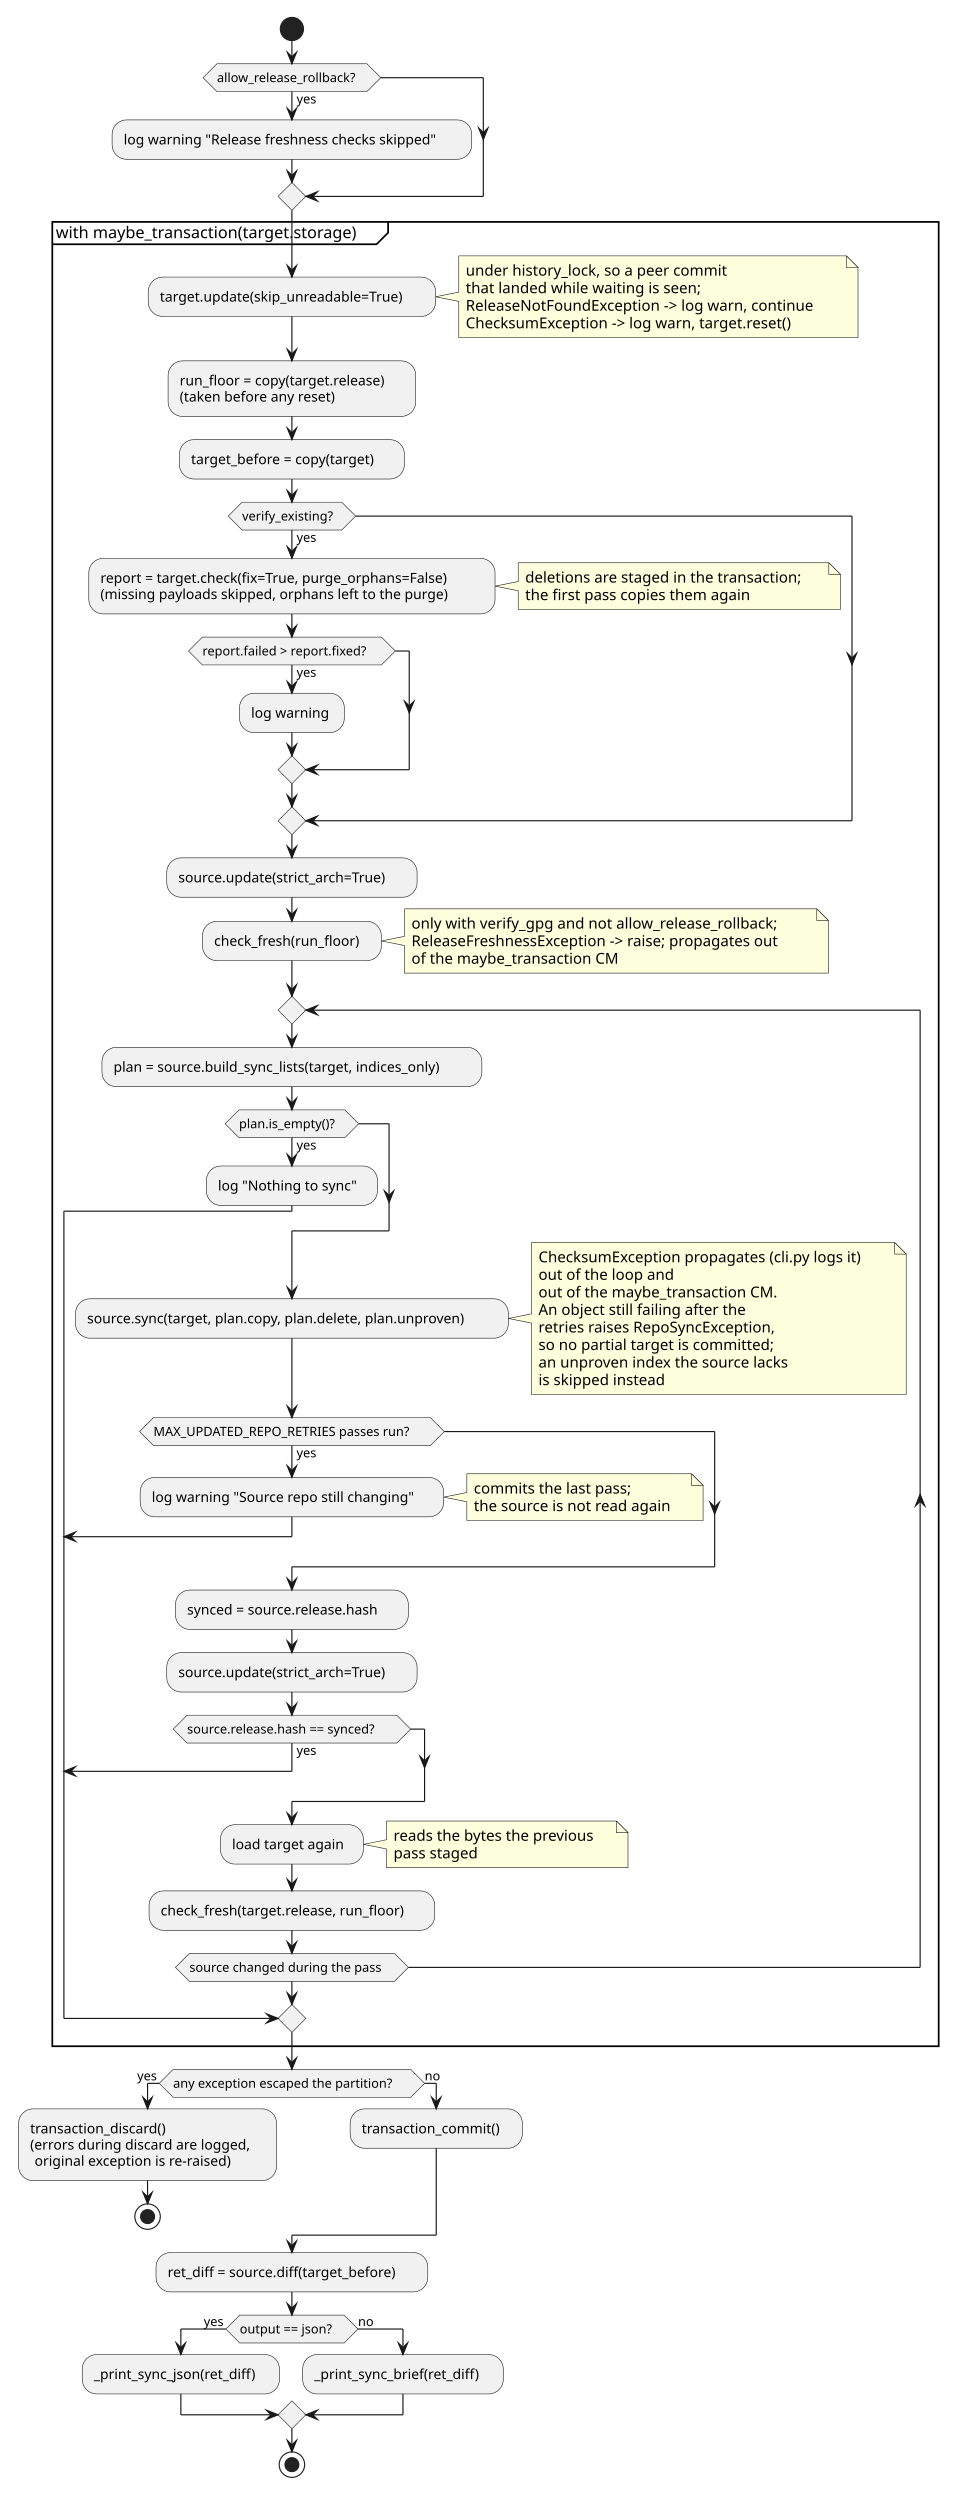
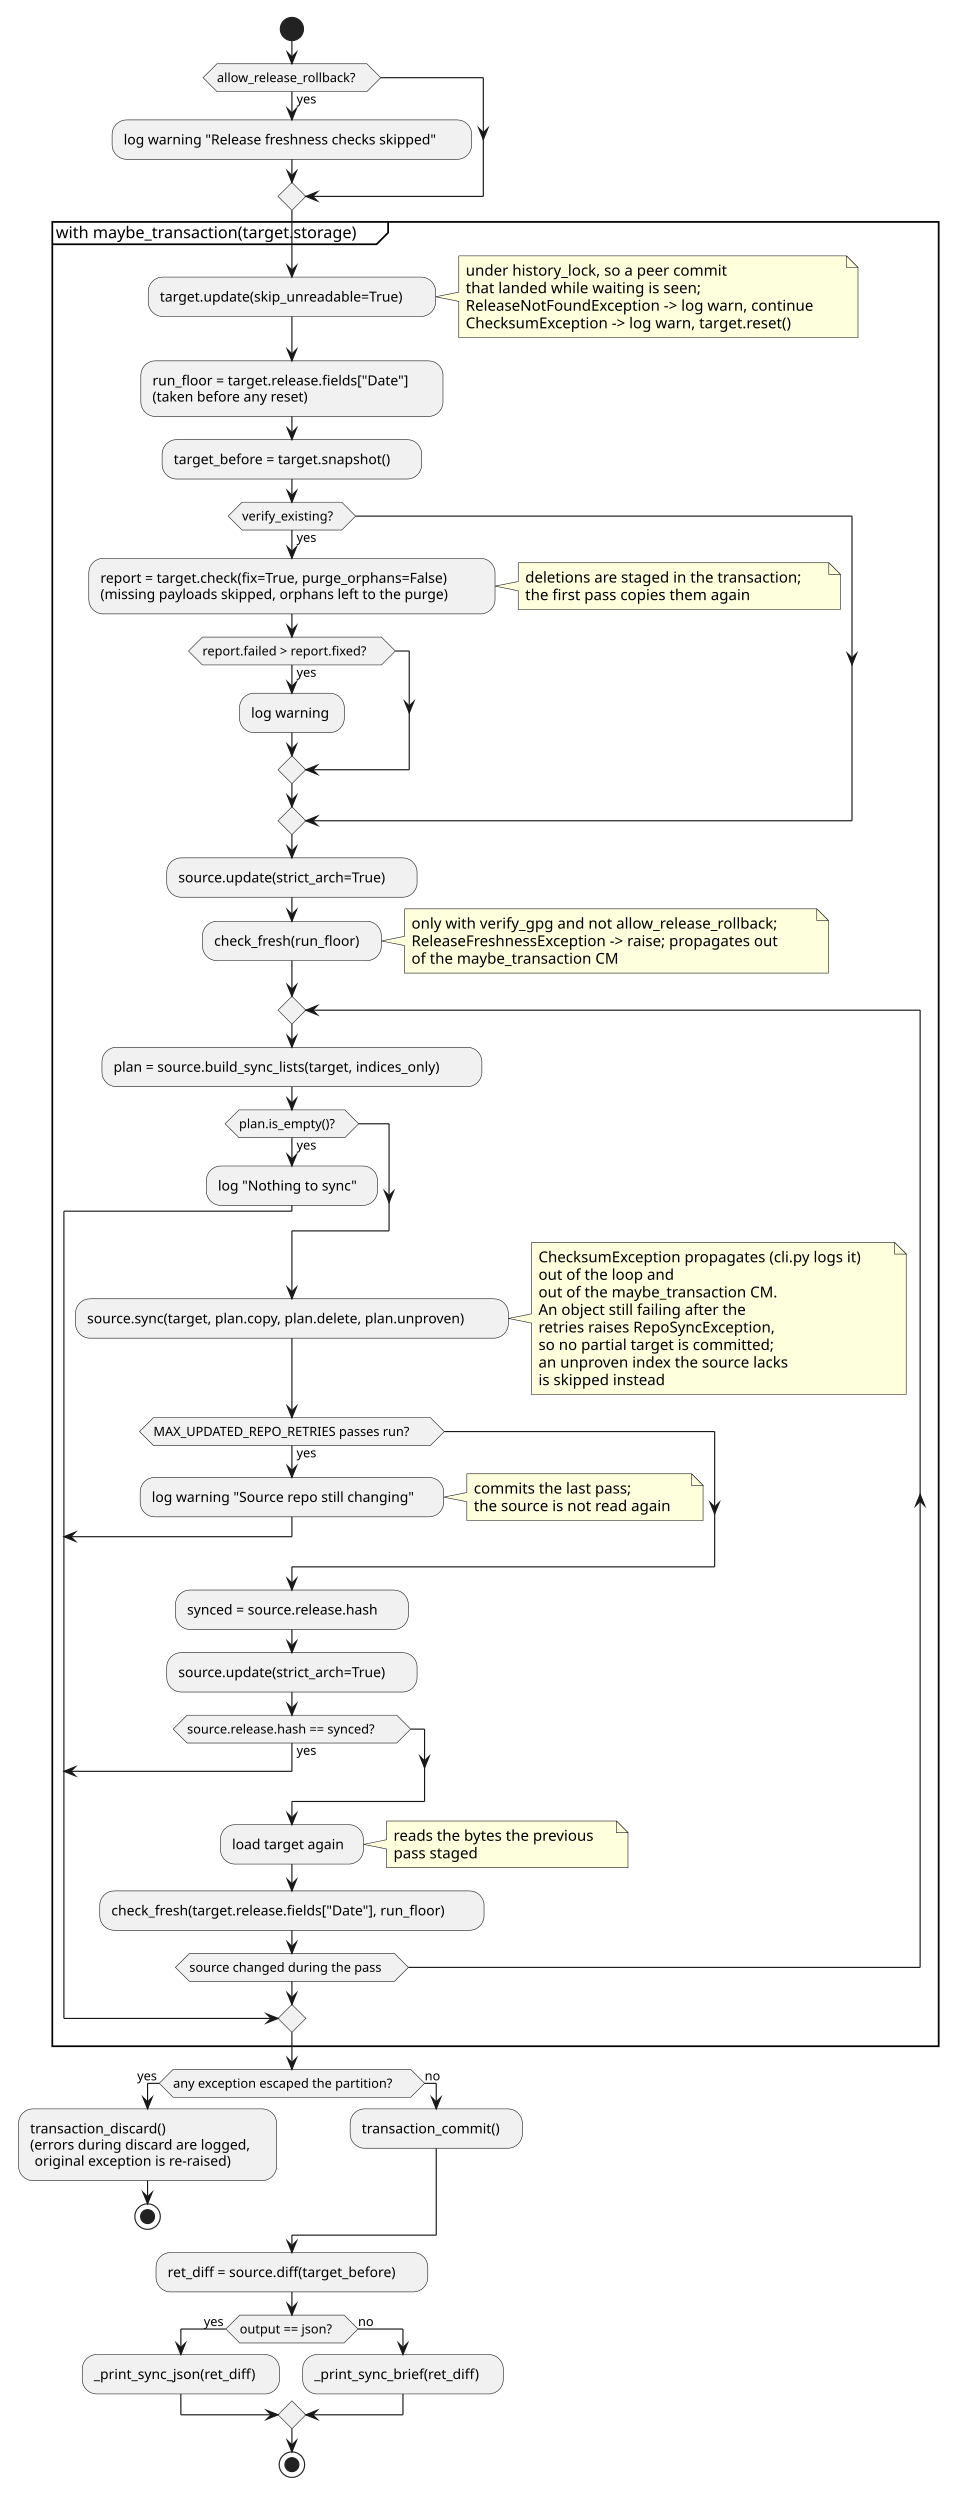
<svg xmlns="http://www.w3.org/2000/svg" version="1.1" data-diagram-type="ACTIVITY" style="width:829px;height:2156px;background:#FFFFFF;" width="829px" height="2156px" viewBox="0 0 829 2156" zoomAndPan="magnify" preserveAspectRatio="none" contentStyleType="text/css">
  <defs />
  <g font-family="sans-serif" lengthAdjust="spacing">
    <ellipse cx="251.74" cy="25" rx="10" ry="10" fill="#222" style="stroke:#222;stroke-width:1;" />
    <rect x="96.67" y="103.402" width="310.139" height="33.969" fill="#F1F1F1" style="stroke:#181818;stroke-width:0.5;" rx="12.5" ry="12.5" />
    <text x="106.67" y="124.541" fill="#000" font-size="12" textLength="290.139">log warning "Release freshness checks skipped"</text>
    <polygon points="187.101,55,316.378,55,328.378,67,316.378,79,187.101,79,175.101,67,187.101,55" fill="#F1F1F1" style="stroke:#181818;stroke-width:0.5;stroke-linejoin:miter;stroke-miterlimit:10;" />
    <text x="255.74" y="89.21" fill="#000" font-size="11" textLength="19.008">yes</text>
    <text x="187.101" y="70.808" fill="#000" font-size="11" textLength="129.277">allow_release_rollback?</text>
    <polygon points="251.74,157.371,263.74,169.371,251.74,181.371,239.74,169.371,251.74,157.371" fill="#F1F1F1" style="stroke:#181818;stroke-width:0.5;stroke-linejoin:miter;stroke-miterlimit:10;" />
    <rect x="45.109" y="191.371" width="764.41" height="1573.309" fill="none" style="stroke:#000;stroke-width:1.5;" />
    <path d="M334.719,191.371 L334.719,200.668 L324.719,210.668 L45.109,210.668" style="stroke:#000;stroke-width:1.5;" fill="none" />
    <text x="48.109" y="205.366" fill="#000" font-size="14" textLength="279.61">with maybe_transaction(target.storage)</text>
    <path d="M395.64,220.668 L395.64,251.934 L375.64,255.934 L395.64,259.934 L395.64,291.199 A0,0 0 0 0 395.64,291.199 L739.933,291.199 A0,0 0 0 0 739.933,291.199 L739.933,230.668 L729.933,220.668 L395.64,220.668 A0,0 0 0 0 395.64,220.668" style="stroke:#181818;stroke-width:0.5;" fill="#FEFFDD" />
    <path d="M729.933,220.668 L729.933,230.668 L739.933,230.668 L729.933,220.668" style="stroke:#181818;stroke-width:0.5;" fill="#FEFFDD" />
    <text x="401.64" y="237.735" fill="#000" font-size="13" textLength="241.744">under history_lock, so a peer commit</text>
    <text x="401.64" y="252.868" fill="#000" font-size="13" textLength="218.658">that landed while waiting is seen;</text>
    <text x="401.64" y="268" fill="#000" font-size="13" textLength="323.292">ReleaseNotFoundException -&gt; log warn, continue</text>
    <text x="401.64" y="283.133" fill="#000" font-size="13" textLength="319.757">ChecksumException    -&gt; log warn, target.reset()</text>
    <rect x="127.839" y="238.949" width="247.801" height="33.969" fill="#F1F1F1" style="stroke:#181818;stroke-width:0.5;" rx="12.5" ry="12.5" />
    <text x="137.839" y="260.088" fill="#000" font-size="12" textLength="227.801">target.update(skip_unreadable=True)</text>
-     <rect x="144.96" y="311.199" width="213.559" height="47.938" fill="#F1F1F1" style="stroke:#181818;stroke-width:0.5;" rx="12.5" ry="12.5" />
-     <text x="154.96" y="332.338" fill="#000" font-size="12" textLength="193.559">run_floor = copy(target.release)</text>
-     <text x="154.96" y="346.307" fill="#000" font-size="12" textLength="146.402">(taken before any reset)</text>
-     <rect x="154.749" y="379.137" width="193.982" height="33.969" fill="#F1F1F1" style="stroke:#181818;stroke-width:0.5;" rx="12.5" ry="12.5" />
-     <text x="164.749" y="400.275" fill="#000" font-size="12" textLength="173.982">target_before = copy(target)</text>
+     <rect x="121.45" y="311.199" width="260.58" height="47.938" fill="#F1F1F1" style="stroke:#181818;stroke-width:0.5;" rx="12.5" ry="12.5" />
+     <text x="131.45" y="332.338" fill="#000" font-size="12" textLength="240.58">run_floor = target.release.fields["Date"]</text>
+     <text x="131.45" y="346.307" fill="#000" font-size="12" textLength="146.402">(taken before any reset)</text>
+     <rect x="139.804" y="379.137" width="223.871" height="33.969" fill="#F1F1F1" style="stroke:#181818;stroke-width:0.5;" rx="12.5" ry="12.5" />
+     <text x="149.804" y="400.275" fill="#000" font-size="12" textLength="203.871">target_before = target.snapshot()</text>
    <path d="M446.913,485.344 L446.913,501.477 L426.913,505.477 L446.913,509.477 L446.913,525.609 A0,0 0 0 0 446.913,525.609 L724.758,525.609 A0,0 0 0 0 724.758,525.609 L724.758,495.344 L714.758,485.344 L446.913,485.344 A0,0 0 0 0 446.913,485.344" style="stroke:#181818;stroke-width:0.5;" fill="#FEFFDD" />
    <path d="M714.758,485.344 L714.758,495.344 L724.758,495.344 L714.758,485.344" style="stroke:#181818;stroke-width:0.5;" fill="#FEFFDD" />
    <text x="452.913" y="502.411" fill="#000" font-size="13" textLength="256.845">deletions are staged in the transaction;</text>
    <text x="452.913" y="517.543" fill="#000" font-size="13" textLength="208.933">the first pass copies them again</text>
    <rect x="76.567" y="481.508" width="350.346" height="47.938" fill="#F1F1F1" style="stroke:#181818;stroke-width:0.5;" rx="12.5" ry="12.5" />
    <text x="86.567" y="502.646" fill="#000" font-size="12" textLength="330.346">report = target.check(fix=True, purge_orphans=False)</text>
    <text x="86.567" y="516.615" fill="#000" font-size="12" textLength="321.955">(missing payloads skipped, orphans left to the purge)</text>
    <rect x="206.554" y="597.848" width="90.371" height="33.969" fill="#F1F1F1" style="stroke:#181818;stroke-width:0.5;" rx="12.5" ry="12.5" />
    <text x="216.554" y="618.986" fill="#000" font-size="12" textLength="70.371">log warning</text>
    <polygon points="174.549,549.445,328.93,549.445,340.93,561.445,328.93,573.445,174.549,573.445,162.549,561.445,174.549,549.445" fill="#F1F1F1" style="stroke:#181818;stroke-width:0.5;stroke-linejoin:miter;stroke-miterlimit:10;" />
    <text x="255.74" y="583.656" fill="#000" font-size="11" textLength="19.008">yes</text>
    <text x="174.549" y="565.253" fill="#000" font-size="11" textLength="154.381">report.failed &gt; report.fixed?</text>
    <polygon points="251.74,651.816,263.74,663.816,251.74,675.816,239.74,663.816,251.74,651.816" fill="#F1F1F1" style="stroke:#181818;stroke-width:0.5;stroke-linejoin:miter;stroke-miterlimit:10;" />
    <polygon points="208.758,433.105,294.722,433.105,306.722,445.105,294.722,457.105,208.758,457.105,196.758,445.105,208.758,433.105" fill="#F1F1F1" style="stroke:#181818;stroke-width:0.5;stroke-linejoin:miter;stroke-miterlimit:10;" />
    <text x="255.74" y="467.316" fill="#000" font-size="11" textLength="19.008">yes</text>
    <text x="208.758" y="448.914" fill="#000" font-size="11" textLength="85.964">verify_existing?</text>
    <polygon points="251.74,695.816,263.74,707.816,251.74,719.816,239.74,707.816,251.74,695.816" fill="#F1F1F1" style="stroke:#181818;stroke-width:0.5;stroke-linejoin:miter;stroke-miterlimit:10;" />
    <rect x="143.792" y="739.816" width="215.896" height="33.969" fill="#F1F1F1" style="stroke:#181818;stroke-width:0.5;" rx="12.5" ry="12.5" />
    <text x="153.792" y="760.955" fill="#000" font-size="12" textLength="195.896">source.update(strict_arch=True)</text>
    <path d="M348.847,783.785 L348.847,807.484 L328.847,811.484 L348.847,815.484 L348.847,839.184 A0,0 0 0 0 348.847,839.184 L714.379,839.184 A0,0 0 0 0 714.379,839.184 L714.379,793.785 L704.379,783.785 L348.847,783.785 A0,0 0 0 0 348.847,783.785" style="stroke:#181818;stroke-width:0.5;" fill="#FEFFDD" />
    <path d="M704.379,783.785 L704.379,793.785 L714.379,793.785 L704.379,783.785" style="stroke:#181818;stroke-width:0.5;" fill="#FEFFDD" />
    <text x="354.847" y="800.852" fill="#000" font-size="13" textLength="339.923">only with verify_gpg and not allow_release_rollback;</text>
    <text x="354.847" y="815.985" fill="#000" font-size="13" textLength="344.532">ReleaseFreshnessException -&gt; raise; propagates out</text>
    <text x="354.847" y="831.118" fill="#000" font-size="13" textLength="191.064">of the maybe_transaction CM</text>
    <rect x="174.632" y="794.5" width="154.215" height="33.969" fill="#F1F1F1" style="stroke:#181818;stroke-width:0.5;" rx="12.5" ry="12.5" />
    <text x="184.632" y="815.639" fill="#000" font-size="12" textLength="134.215">check_fresh(run_floor)</text>
    <rect x="87.911" y="903.184" width="327.658" height="33.969" fill="#F1F1F1" style="stroke:#181818;stroke-width:0.5;" rx="12.5" ry="12.5" />
    <text x="97.911" y="924.322" fill="#000" font-size="12" textLength="307.658">plan = source.build_sync_lists(target, indices_only)</text>
    <rect x="177.958" y="1005.555" width="147.564" height="33.969" fill="#F1F1F1" style="stroke:#181818;stroke-width:0.5;" rx="12.5" ry="12.5" />
    <text x="187.958" y="1026.693" fill="#000" font-size="12" textLength="127.564">log "Nothing to sync"</text>
    <polygon points="206.118,957.152,297.362,957.152,309.362,969.152,297.362,981.152,206.118,981.152,194.118,969.152,206.118,957.152" fill="#F1F1F1" style="stroke:#181818;stroke-width:0.5;stroke-linejoin:miter;stroke-miterlimit:10;" />
    <text x="255.74" y="991.363" fill="#000" font-size="11" textLength="19.008">yes</text>
    <text x="206.118" y="972.96" fill="#000" font-size="11" textLength="91.244">plan.is_empty()?</text>
    <path d="M458.371,1071.523 L458.371,1133.055 L438.371,1137.055 L458.371,1141.055 L458.371,1202.586 A0,0 0 0 0 458.371,1202.586 L781.519,1202.586 A0,0 0 0 0 781.519,1202.586 L781.519,1081.523 L771.519,1071.523 L458.371,1071.523 A0,0 0 0 0 458.371,1071.523" style="stroke:#181818;stroke-width:0.5;" fill="#FEFFDD" />
    <path d="M771.519,1071.523 L771.519,1081.523 L781.519,1081.523 L771.519,1071.523" style="stroke:#181818;stroke-width:0.5;" fill="#FEFFDD" />
    <text x="464.371" y="1088.59" fill="#000" font-size="13" textLength="302.148">ChecksumException propagates (cli.py logs it)</text>
    <text x="464.371" y="1103.723" fill="#000" font-size="13" textLength="123.913">out of the loop and</text>
    <text x="464.371" y="1118.856" fill="#000" font-size="13" textLength="220.619">out of the maybe_transaction CM.</text>
    <text x="464.371" y="1133.989" fill="#000" font-size="13" textLength="192.747">An object still failing after the</text>
    <text x="464.371" y="1149.122" fill="#000" font-size="13" textLength="221.806">retries raises RepoSyncException,</text>
    <text x="464.371" y="1164.254" fill="#000" font-size="13" textLength="218.436">so no partial target is committed;</text>
    <text x="464.371" y="1179.387" fill="#000" font-size="13" textLength="232.438">an unproven index the source lacks</text>
    <text x="464.371" y="1194.52" fill="#000" font-size="13" textLength="117.254">is skipped instead</text>
    <rect x="65.109" y="1120.07" width="373.262" height="33.969" fill="#F1F1F1" style="stroke:#181818;stroke-width:0.5;" rx="12.5" ry="12.5" />
    <text x="75.109" y="1141.209" fill="#000" font-size="12" textLength="353.262">source.sync(target, plan.copy, plan.delete, plan.unproven)</text>
    <path d="M402.598,1270.988 L402.598,1287.121 L382.598,1291.121 L402.598,1295.121 L402.598,1311.254 A0,0 0 0 0 402.598,1311.254 L606.322,1311.254 A0,0 0 0 0 606.322,1311.254 L606.322,1280.988 L596.322,1270.988 L402.598,1270.988 A0,0 0 0 0 402.598,1270.988" style="stroke:#181818;stroke-width:0.5;" fill="#FEFFDD" />
    <path d="M596.322,1270.988 L596.322,1280.988 L606.322,1280.988 L596.322,1270.988" style="stroke:#181818;stroke-width:0.5;" fill="#FEFFDD" />
    <text x="408.598" y="1288.055" fill="#000" font-size="13" textLength="147.234">commits the last pass;</text>
    <text x="408.598" y="1303.188" fill="#000" font-size="13" textLength="182.724">the source is not read again</text>
    <rect x="120.881" y="1274.137" width="261.717" height="33.969" fill="#F1F1F1" style="stroke:#181818;stroke-width:0.5;" rx="12.5" ry="12.5" />
    <text x="130.881" y="1295.275" fill="#000" font-size="12" textLength="241.717">log warning "Source repo still changing"</text>
    <polygon points="132.305,1222.586,371.174,1222.586,383.174,1234.586,371.174,1246.586,132.305,1246.586,120.305,1234.586,132.305,1222.586" fill="#F1F1F1" style="stroke:#181818;stroke-width:0.5;stroke-linejoin:miter;stroke-miterlimit:10;" />
    <text x="255.74" y="1256.796" fill="#000" font-size="11" textLength="19.008">yes</text>
    <text x="132.305" y="1238.394" fill="#000" font-size="11" textLength="238.869">MAX_UPDATED_REPO_RETRIES passes run?</text>
    <rect x="151.33" y="1371.254" width="200.82" height="33.969" fill="#F1F1F1" style="stroke:#181818;stroke-width:0.5;" rx="12.5" ry="12.5" />
    <text x="161.33" y="1392.393" fill="#000" font-size="12" textLength="180.82">synced = source.release.hash</text>
    <rect x="143.792" y="1425.223" width="215.896" height="33.969" fill="#F1F1F1" style="stroke:#181818;stroke-width:0.5;" rx="12.5" ry="12.5" />
    <text x="153.792" y="1446.361" fill="#000" font-size="12" textLength="195.896">source.update(strict_arch=True)</text>
    <polygon points="161.336,1479.191,342.143,1479.191,354.143,1491.191,342.143,1503.191,161.336,1503.191,149.336,1491.191,161.336,1479.191" fill="#F1F1F1" style="stroke:#181818;stroke-width:0.5;stroke-linejoin:miter;stroke-miterlimit:10;" />
    <text x="255.74" y="1513.402" fill="#000" font-size="11" textLength="19.008">yes</text>
    <text x="161.336" y="1495" fill="#000" font-size="11" textLength="180.807">source.release.hash == synced?</text>
    <path d="M333.358,1570.445 L333.358,1586.578 L313.358,1590.578 L333.358,1594.578 L333.358,1610.711 A0,0 0 0 0 333.358,1610.711 L541.569,1610.711 A0,0 0 0 0 541.569,1610.711 L541.569,1580.445 L531.569,1570.445 L333.358,1570.445 A0,0 0 0 0 333.358,1570.445" style="stroke:#181818;stroke-width:0.5;" fill="#FEFFDD" />
    <path d="M531.569,1570.445 L531.569,1580.445 L541.569,1580.445 L531.569,1570.445" style="stroke:#181818;stroke-width:0.5;" fill="#FEFFDD" />
    <text x="339.358" y="1587.512" fill="#000" font-size="13" textLength="187.211">reads the bytes the previous</text>
    <text x="339.358" y="1602.645" fill="#000" font-size="13" textLength="78.235">pass staged</text>
    <rect x="190.122" y="1573.594" width="123.236" height="33.969" fill="#F1F1F1" style="stroke:#181818;stroke-width:0.5;" rx="12.5" ry="12.5" />
    <text x="200.122" y="1594.732" fill="#000" font-size="12" textLength="103.236">load target again</text>
-     <rect x="128.551" y="1630.711" width="246.377" height="33.969" fill="#F1F1F1" style="stroke:#181818;stroke-width:0.5;" rx="12.5" ry="12.5" />
-     <text x="138.551" y="1651.85" fill="#000" font-size="12" textLength="226.377">check_fresh(target.release, run_floor)</text>
+     <rect x="86.03" y="1630.711" width="331.42" height="33.969" fill="#F1F1F1" style="stroke:#181818;stroke-width:0.5;" rx="12.5" ry="12.5" />
+     <text x="96.03" y="1651.85" fill="#000" font-size="12" textLength="311.42">check_fresh(target.release.fields["Date"], run_floor)</text>
    <polygon points="251.74,859.184,263.74,871.184,251.74,883.184,239.74,871.184,251.74,859.184" fill="#F1F1F1" style="stroke:#181818;stroke-width:0.5;stroke-linejoin:miter;stroke-miterlimit:10;" />
    <polygon points="163.267,1684.68,340.212,1684.68,352.212,1696.68,340.212,1708.68,163.267,1708.68,151.267,1696.68,163.267,1684.68" fill="#F1F1F1" style="stroke:#181818;stroke-width:0.5;stroke-linejoin:miter;stroke-miterlimit:10;" />
    <text x="163.267" y="1700.488" fill="#000" font-size="11" textLength="176.945">source changed during the pass</text>
    <polygon points="251.74,1728.68,263.74,1740.68,251.74,1752.68,239.74,1740.68,251.74,1728.68" fill="#F1F1F1" style="stroke:#181818;stroke-width:0.5;stroke-linejoin:miter;stroke-miterlimit:10;" />
    <polygon points="149.265,1784.68,354.215,1784.68,366.215,1796.68,354.215,1808.68,149.265,1808.68,137.265,1796.68,149.265,1784.68" fill="#F1F1F1" style="stroke:#181818;stroke-width:0.5;stroke-linejoin:miter;stroke-miterlimit:10;" />
    <text x="149.265" y="1800.488" fill="#000" font-size="11" textLength="204.95">any exception escaped the partition?</text>
    <text x="118.256" y="1794.085" fill="#000" font-size="11" textLength="19.008">yes</text>
    <text x="366.215" y="1794.085" fill="#000" font-size="11" textLength="13.702">no</text>
    <rect x="16" y="1818.68" width="222.529" height="61.906" fill="#F1F1F1" style="stroke:#181818;stroke-width:0.5;" rx="12.5" ry="12.5" />
    <text x="26" y="1839.818" fill="#000" font-size="12" textLength="126.855">transaction_discard()</text>
    <text x="26" y="1853.787" fill="#000" font-size="12" textLength="202.529">(errors during discard are logged,</text>
    <text x="29.814" y="1867.756" fill="#000" font-size="12" textLength="183.152">original exception is re-raised)</text>
    <ellipse cx="127.265" cy="1911.586" rx="11" ry="11" fill="none" style="stroke:#222;stroke-width:1;" />
    <ellipse cx="127.265" cy="1911.586" rx="6" ry="6" fill="#222" style="stroke:#222;stroke-width:1;" />
    <rect x="301.961" y="1818.68" width="148.508" height="33.969" fill="#F1F1F1" style="stroke:#181818;stroke-width:0.5;" rx="12.5" ry="12.5" />
    <text x="311.961" y="1839.818" fill="#000" font-size="12" textLength="128.508">transaction_commit()</text>
    <rect x="134.551" y="1942.586" width="234.377" height="33.969" fill="#F1F1F1" style="stroke:#181818;stroke-width:0.5;" rx="12.5" ry="12.5" />
    <text x="144.551" y="1963.725" fill="#000" font-size="12" textLength="214.377">ret_diff = source.diff(target_before)</text>
    <polygon points="206.722,1996.555,296.758,1996.555,308.758,2008.555,296.758,2020.555,206.722,2020.555,194.722,2008.555,206.722,1996.555" fill="#F1F1F1" style="stroke:#181818;stroke-width:0.5;stroke-linejoin:miter;stroke-miterlimit:10;" />
    <text x="206.722" y="2012.363" fill="#000" font-size="11" textLength="90.036">output == json?</text>
    <text x="175.714" y="2005.96" fill="#000" font-size="11" textLength="19.008">yes</text>
    <text x="308.758" y="2005.96" fill="#000" font-size="11" textLength="13.702">no</text>
    <rect x="70.93" y="2030.555" width="170.07" height="33.969" fill="#F1F1F1" style="stroke:#181818;stroke-width:0.5;" rx="12.5" ry="12.5" />
    <text x="80.93" y="2051.693" fill="#000" font-size="12" textLength="150.07">_print_sync_json(ret_diff)</text>
    <rect x="261" y="2030.555" width="173.029" height="33.969" fill="#F1F1F1" style="stroke:#181818;stroke-width:0.5;" rx="12.5" ry="12.5" />
    <text x="271" y="2051.693" fill="#000" font-size="12" textLength="153.029">_print_sync_brief(ret_diff)</text>
    <polygon points="251.74,2070.523,263.74,2082.523,251.74,2094.523,239.74,2082.523,251.74,2070.523" fill="#F1F1F1" style="stroke:#181818;stroke-width:0.5;stroke-linejoin:miter;stroke-miterlimit:10;" />
    <ellipse cx="251.74" cy="2125.523" rx="11" ry="11" fill="none" style="stroke:#222;stroke-width:1;" />
    <ellipse cx="251.74" cy="2125.523" rx="6" ry="6" fill="#222" style="stroke:#222;stroke-width:1;" />
    <line x1="251.74" y1="79" x2="251.74" y2="103.402" style="stroke:#181818;stroke-width:1;" />
    <polygon points="247.74,93.402,251.74,103.402,255.74,93.402,251.74,97.402" fill="#181818" style="stroke:#181818;stroke-width:1;stroke-linejoin:miter;stroke-miterlimit:10;" />
    <line x1="328.378" y1="67" x2="416.809" y2="67" style="stroke:#181818;stroke-width:1;" />
    <polygon points="412.809,110.387,416.809,120.387,420.809,110.387,416.809,114.387" fill="#181818" style="stroke:#181818;stroke-width:1;stroke-linejoin:miter;stroke-miterlimit:10;" />
    <line x1="416.809" y1="67" x2="416.809" y2="169.371" style="stroke:#181818;stroke-width:1;" />
    <line x1="416.809" y1="169.371" x2="263.74" y2="169.371" style="stroke:#181818;stroke-width:1;" />
    <polygon points="273.74,165.371,263.74,169.371,273.74,173.371,269.74,169.371" fill="#181818" style="stroke:#181818;stroke-width:1;stroke-linejoin:miter;stroke-miterlimit:10;" />
    <line x1="251.74" y1="137.371" x2="251.74" y2="157.371" style="stroke:#181818;stroke-width:1;" />
    <polygon points="247.74,147.371,251.74,157.371,255.74,147.371,251.74,151.371" fill="#181818" style="stroke:#181818;stroke-width:1;stroke-linejoin:miter;stroke-miterlimit:10;" />
    <line x1="251.74" y1="35" x2="251.74" y2="55" style="stroke:#181818;stroke-width:1;" />
    <polygon points="247.74,45,251.74,55,255.74,45,251.74,49" fill="#181818" style="stroke:#181818;stroke-width:1;stroke-linejoin:miter;stroke-miterlimit:10;" />
    <line x1="251.74" y1="272.918" x2="251.74" y2="311.199" style="stroke:#181818;stroke-width:1;" />
    <polygon points="247.74,301.199,251.74,311.199,255.74,301.199,251.74,305.199" fill="#181818" style="stroke:#181818;stroke-width:1;stroke-linejoin:miter;stroke-miterlimit:10;" />
    <line x1="251.74" y1="359.137" x2="251.74" y2="379.137" style="stroke:#181818;stroke-width:1;" />
    <polygon points="247.74,369.137,251.74,379.137,255.74,369.137,251.74,373.137" fill="#181818" style="stroke:#181818;stroke-width:1;stroke-linejoin:miter;stroke-miterlimit:10;" />
    <line x1="251.74" y1="573.445" x2="251.74" y2="597.848" style="stroke:#181818;stroke-width:1;" />
    <polygon points="247.74,587.848,251.74,597.848,255.74,587.848,251.74,591.848" fill="#181818" style="stroke:#181818;stroke-width:1;stroke-linejoin:miter;stroke-miterlimit:10;" />
    <line x1="340.93" y1="561.445" x2="352.93" y2="561.445" style="stroke:#181818;stroke-width:1;" />
    <polygon points="348.93,604.832,352.93,614.832,356.93,604.832,352.93,608.832" fill="#181818" style="stroke:#181818;stroke-width:1;stroke-linejoin:miter;stroke-miterlimit:10;" />
    <line x1="352.93" y1="561.445" x2="352.93" y2="663.816" style="stroke:#181818;stroke-width:1;" />
    <line x1="352.93" y1="663.816" x2="263.74" y2="663.816" style="stroke:#181818;stroke-width:1;" />
    <polygon points="273.74,659.816,263.74,663.816,273.74,667.816,269.74,663.816" fill="#181818" style="stroke:#181818;stroke-width:1;stroke-linejoin:miter;stroke-miterlimit:10;" />
    <line x1="251.74" y1="631.816" x2="251.74" y2="651.816" style="stroke:#181818;stroke-width:1;" />
    <polygon points="247.74,641.816,251.74,651.816,255.74,641.816,251.74,645.816" fill="#181818" style="stroke:#181818;stroke-width:1;stroke-linejoin:miter;stroke-miterlimit:10;" />
    <line x1="251.74" y1="529.445" x2="251.74" y2="549.445" style="stroke:#181818;stroke-width:1;" />
    <polygon points="247.74,539.445,251.74,549.445,255.74,539.445,251.74,543.445" fill="#181818" style="stroke:#181818;stroke-width:1;stroke-linejoin:miter;stroke-miterlimit:10;" />
    <line x1="251.74" y1="457.105" x2="251.74" y2="481.508" style="stroke:#181818;stroke-width:1;" />
    <polygon points="247.74,471.508,251.74,481.508,255.74,471.508,251.74,475.508" fill="#181818" style="stroke:#181818;stroke-width:1;stroke-linejoin:miter;stroke-miterlimit:10;" />
    <line x1="306.722" y1="445.105" x2="734.758" y2="445.105" style="stroke:#181818;stroke-width:1;" />
    <polygon points="730.758,563.363,734.758,573.363,738.758,563.363,734.758,567.363" fill="#181818" style="stroke:#181818;stroke-width:1;stroke-linejoin:miter;stroke-miterlimit:10;" />
    <line x1="734.758" y1="445.105" x2="734.758" y2="707.816" style="stroke:#181818;stroke-width:1;" />
    <line x1="734.758" y1="707.816" x2="263.74" y2="707.816" style="stroke:#181818;stroke-width:1;" />
    <polygon points="273.74,703.816,263.74,707.816,273.74,711.816,269.74,707.816" fill="#181818" style="stroke:#181818;stroke-width:1;stroke-linejoin:miter;stroke-miterlimit:10;" />
    <line x1="251.74" y1="675.816" x2="251.74" y2="695.816" style="stroke:#181818;stroke-width:1;" />
    <polygon points="247.74,685.816,251.74,695.816,255.74,685.816,251.74,689.816" fill="#181818" style="stroke:#181818;stroke-width:1;stroke-linejoin:miter;stroke-miterlimit:10;" />
    <line x1="251.74" y1="413.105" x2="251.74" y2="433.105" style="stroke:#181818;stroke-width:1;" />
    <polygon points="247.74,423.105,251.74,433.105,255.74,423.105,251.74,427.105" fill="#181818" style="stroke:#181818;stroke-width:1;stroke-linejoin:miter;stroke-miterlimit:10;" />
    <line x1="251.74" y1="719.816" x2="251.74" y2="739.816" style="stroke:#181818;stroke-width:1;" />
    <polygon points="247.74,729.816,251.74,739.816,255.74,729.816,251.74,733.816" fill="#181818" style="stroke:#181818;stroke-width:1;stroke-linejoin:miter;stroke-miterlimit:10;" />
    <line x1="251.74" y1="773.785" x2="251.74" y2="794.5" style="stroke:#181818;stroke-width:1;" />
    <polygon points="247.74,784.5,251.74,794.5,255.74,784.5,251.74,788.5" fill="#181818" style="stroke:#181818;stroke-width:1;stroke-linejoin:miter;stroke-miterlimit:10;" />
    <line x1="251.74" y1="1039.523" x2="251.74" y2="1044.523" style="stroke:#181818;stroke-width:1;" />
    <line x1="251.74" y1="1044.523" x2="55.109" y2="1044.523" style="stroke:#181818;stroke-width:1;" />
    <line x1="55.109" y1="1044.523" x2="55.109" y2="1740.68" style="stroke:#181818;stroke-width:1;" />
    <line x1="55.109" y1="1740.68" x2="239.74" y2="1740.68" style="stroke:#181818;stroke-width:1;" />
    <polygon points="229.74,1736.68,239.74,1740.68,229.74,1744.68,233.74,1740.68" fill="#181818" style="stroke:#181818;stroke-width:1;stroke-linejoin:miter;stroke-miterlimit:10;" />
    <line x1="251.74" y1="981.152" x2="251.74" y2="1005.555" style="stroke:#181818;stroke-width:1;" />
    <polygon points="247.74,995.555,251.74,1005.555,255.74,995.555,251.74,999.555" fill="#181818" style="stroke:#181818;stroke-width:1;stroke-linejoin:miter;stroke-miterlimit:10;" />
    <line x1="309.362" y1="969.152" x2="335.522" y2="969.152" style="stroke:#181818;stroke-width:1;" />
    <polygon points="331.522,1027.039,335.522,1037.039,339.522,1027.039,335.522,1031.039" fill="#181818" style="stroke:#181818;stroke-width:1;stroke-linejoin:miter;stroke-miterlimit:10;" />
    <line x1="335.522" y1="969.152" x2="335.522" y2="1061.523" style="stroke:#181818;stroke-width:1;" />
    <line x1="335.522" y1="1061.523" x2="251.74" y2="1061.523" style="stroke:#181818;stroke-width:1;" />
    <line x1="251.74" y1="1061.523" x2="251.74" y2="1120.07" style="stroke:#181818;stroke-width:1;" />
    <polygon points="247.74,1110.07,251.74,1120.07,255.74,1110.07,251.74,1114.07" fill="#181818" style="stroke:#181818;stroke-width:1;stroke-linejoin:miter;stroke-miterlimit:10;" />
    <line x1="251.74" y1="937.152" x2="251.74" y2="957.152" style="stroke:#181818;stroke-width:1;" />
    <polygon points="247.74,947.152,251.74,957.152,255.74,947.152,251.74,951.152" fill="#181818" style="stroke:#181818;stroke-width:1;stroke-linejoin:miter;stroke-miterlimit:10;" />
    <line x1="251.74" y1="1308.105" x2="251.74" y2="1325.254" style="stroke:#181818;stroke-width:1;" />
    <line x1="251.74" y1="1325.254" x2="55.109" y2="1325.254" style="stroke:#181818;stroke-width:1;" />
    <polygon points="65.109,1321.254,55.109,1325.254,65.109,1329.254,61.109,1325.254" fill="#181818" style="stroke:#181818;stroke-width:1;stroke-linejoin:miter;stroke-miterlimit:10;" />
    <line x1="251.74" y1="1246.586" x2="251.74" y2="1274.137" style="stroke:#181818;stroke-width:1;" />
    <polygon points="247.74,1264.137,251.74,1274.137,255.74,1264.137,251.74,1268.137" fill="#181818" style="stroke:#181818;stroke-width:1;stroke-linejoin:miter;stroke-miterlimit:10;" />
    <line x1="383.174" y1="1234.586" x2="616.322" y2="1234.586" style="stroke:#181818;stroke-width:1;" />
    <polygon points="612.322,1295.621,616.322,1305.621,620.322,1295.621,616.322,1299.621" fill="#181818" style="stroke:#181818;stroke-width:1;stroke-linejoin:miter;stroke-miterlimit:10;" />
    <line x1="616.322" y1="1234.586" x2="616.322" y2="1351.254" style="stroke:#181818;stroke-width:1;" />
    <line x1="616.322" y1="1351.254" x2="251.74" y2="1351.254" style="stroke:#181818;stroke-width:1;" />
    <line x1="251.74" y1="1351.254" x2="251.74" y2="1371.254" style="stroke:#181818;stroke-width:1;" />
    <polygon points="247.74,1361.254,251.74,1371.254,255.74,1361.254,251.74,1365.254" fill="#181818" style="stroke:#181818;stroke-width:1;stroke-linejoin:miter;stroke-miterlimit:10;" />
    <line x1="251.74" y1="1154.039" x2="251.74" y2="1222.586" style="stroke:#181818;stroke-width:1;" />
    <polygon points="247.74,1212.586,251.74,1222.586,255.74,1212.586,251.74,1216.586" fill="#181818" style="stroke:#181818;stroke-width:1;stroke-linejoin:miter;stroke-miterlimit:10;" />
    <line x1="251.74" y1="1405.223" x2="251.74" y2="1425.223" style="stroke:#181818;stroke-width:1;" />
    <polygon points="247.74,1415.223,251.74,1425.223,255.74,1415.223,251.74,1419.223" fill="#181818" style="stroke:#181818;stroke-width:1;stroke-linejoin:miter;stroke-miterlimit:10;" />
    <line x1="251.74" y1="1503.191" x2="251.74" y2="1527.594" style="stroke:#181818;stroke-width:1;" />
    <line x1="251.74" y1="1527.594" x2="55.109" y2="1527.594" style="stroke:#181818;stroke-width:1;" />
    <polygon points="65.109,1523.594,55.109,1527.594,65.109,1531.594,61.109,1527.594" fill="#181818" style="stroke:#181818;stroke-width:1;stroke-linejoin:miter;stroke-miterlimit:10;" />
    <line x1="354.143" y1="1491.191" x2="366.143" y2="1491.191" style="stroke:#181818;stroke-width:1;" />
    <polygon points="362.143,1514.594,366.143,1524.594,370.143,1514.594,366.143,1518.594" fill="#181818" style="stroke:#181818;stroke-width:1;stroke-linejoin:miter;stroke-miterlimit:10;" />
    <line x1="366.143" y1="1491.191" x2="366.143" y2="1553.594" style="stroke:#181818;stroke-width:1;" />
    <line x1="366.143" y1="1553.594" x2="251.74" y2="1553.594" style="stroke:#181818;stroke-width:1;" />
    <line x1="251.74" y1="1553.594" x2="251.74" y2="1573.594" style="stroke:#181818;stroke-width:1;" />
    <polygon points="247.74,1563.594,251.74,1573.594,255.74,1563.594,251.74,1567.594" fill="#181818" style="stroke:#181818;stroke-width:1;stroke-linejoin:miter;stroke-miterlimit:10;" />
    <line x1="251.74" y1="1459.191" x2="251.74" y2="1479.191" style="stroke:#181818;stroke-width:1;" />
    <polygon points="247.74,1469.191,251.74,1479.191,255.74,1469.191,251.74,1473.191" fill="#181818" style="stroke:#181818;stroke-width:1;stroke-linejoin:miter;stroke-miterlimit:10;" />
    <line x1="251.74" y1="1607.563" x2="251.74" y2="1630.711" style="stroke:#181818;stroke-width:1;" />
    <polygon points="247.74,1620.711,251.74,1630.711,255.74,1620.711,251.74,1624.711" fill="#181818" style="stroke:#181818;stroke-width:1;stroke-linejoin:miter;stroke-miterlimit:10;" />
    <line x1="251.74" y1="883.184" x2="251.74" y2="903.184" style="stroke:#181818;stroke-width:1;" />
    <polygon points="247.74,893.184,251.74,903.184,255.74,893.184,251.74,897.184" fill="#181818" style="stroke:#181818;stroke-width:1;stroke-linejoin:miter;stroke-miterlimit:10;" />
    <line x1="352.212" y1="1696.68" x2="793.519" y2="1696.68" style="stroke:#181818;stroke-width:1;" />
    <polygon points="789.519,1298.707,793.519,1288.707,797.519,1298.707,793.519,1294.707" fill="#181818" style="stroke:#181818;stroke-width:1;stroke-linejoin:miter;stroke-miterlimit:10;" />
    <line x1="793.519" y1="871.184" x2="793.519" y2="1696.68" style="stroke:#181818;stroke-width:1;" />
    <line x1="793.519" y1="871.184" x2="263.74" y2="871.184" style="stroke:#181818;stroke-width:1;" />
    <polygon points="273.74,867.184,263.74,871.184,273.74,875.184,269.74,871.184" fill="#181818" style="stroke:#181818;stroke-width:1;stroke-linejoin:miter;stroke-miterlimit:10;" />
    <line x1="251.74" y1="1664.68" x2="251.74" y2="1684.68" style="stroke:#181818;stroke-width:1;" />
    <polygon points="247.74,1674.68,251.74,1684.68,255.74,1674.68,251.74,1678.68" fill="#181818" style="stroke:#181818;stroke-width:1;stroke-linejoin:miter;stroke-miterlimit:10;" />
    <line x1="251.74" y1="1708.68" x2="251.74" y2="1728.68" style="stroke:#181818;stroke-width:1;" />
    <polygon points="247.74,1718.68,251.74,1728.68,255.74,1718.68,251.74,1722.68" fill="#181818" style="stroke:#181818;stroke-width:1;stroke-linejoin:miter;stroke-miterlimit:10;" />
    <line x1="251.74" y1="828.469" x2="251.74" y2="859.184" style="stroke:#181818;stroke-width:1;" />
    <polygon points="247.74,849.184,251.74,859.184,255.74,849.184,251.74,853.184" fill="#181818" style="stroke:#181818;stroke-width:1;stroke-linejoin:miter;stroke-miterlimit:10;" />
    <line x1="251.74" y1="181.371" x2="251.74" y2="238.949" style="stroke:#181818;stroke-width:1;" />
    <polygon points="247.74,228.949,251.74,238.949,255.74,228.949,251.74,232.949" fill="#181818" style="stroke:#181818;stroke-width:1;stroke-linejoin:miter;stroke-miterlimit:10;" />
    <line x1="127.265" y1="1880.586" x2="127.265" y2="1900.586" style="stroke:#181818;stroke-width:1;" />
    <polygon points="123.265,1890.586,127.265,1900.586,131.265,1890.586,127.265,1894.586" fill="#181818" style="stroke:#181818;stroke-width:1;stroke-linejoin:miter;stroke-miterlimit:10;" />
    <line x1="137.265" y1="1796.68" x2="127.265" y2="1796.68" style="stroke:#181818;stroke-width:1;" />
    <line x1="127.265" y1="1796.68" x2="127.265" y2="1818.68" style="stroke:#181818;stroke-width:1;" />
    <polygon points="123.265,1808.68,127.265,1818.68,131.265,1808.68,127.265,1812.68" fill="#181818" style="stroke:#181818;stroke-width:1;stroke-linejoin:miter;stroke-miterlimit:10;" />
    <line x1="366.215" y1="1796.68" x2="376.215" y2="1796.68" style="stroke:#181818;stroke-width:1;" />
    <line x1="376.215" y1="1796.68" x2="376.215" y2="1818.68" style="stroke:#181818;stroke-width:1;" />
    <polygon points="372.215,1808.68,376.215,1818.68,380.215,1808.68,376.215,1812.68" fill="#181818" style="stroke:#181818;stroke-width:1;stroke-linejoin:miter;stroke-miterlimit:10;" />
    <line x1="376.215" y1="1852.648" x2="376.215" y2="1927.586" style="stroke:#181818;stroke-width:1;" />
    <line x1="376.215" y1="1927.586" x2="251.74" y2="1927.586" style="stroke:#181818;stroke-width:1;" />
    <line x1="251.74" y1="1927.586" x2="251.74" y2="1942.586" style="stroke:#181818;stroke-width:1;" />
    <polygon points="247.74,1932.586,251.74,1942.586,255.74,1932.586,251.74,1936.586" fill="#181818" style="stroke:#181818;stroke-width:1;stroke-linejoin:miter;stroke-miterlimit:10;" />
    <line x1="251.74" y1="1752.68" x2="251.74" y2="1784.68" style="stroke:#181818;stroke-width:1;" />
    <polygon points="247.74,1774.68,251.74,1784.68,255.74,1774.68,251.74,1778.68" fill="#181818" style="stroke:#181818;stroke-width:1;stroke-linejoin:miter;stroke-miterlimit:10;" />
    <line x1="194.722" y1="2008.555" x2="155.965" y2="2008.555" style="stroke:#181818;stroke-width:1;" />
    <line x1="155.965" y1="2008.555" x2="155.965" y2="2030.555" style="stroke:#181818;stroke-width:1;" />
    <polygon points="151.965,2020.555,155.965,2030.555,159.965,2020.555,155.965,2024.555" fill="#181818" style="stroke:#181818;stroke-width:1;stroke-linejoin:miter;stroke-miterlimit:10;" />
    <line x1="308.758" y1="2008.555" x2="347.515" y2="2008.555" style="stroke:#181818;stroke-width:1;" />
    <line x1="347.515" y1="2008.555" x2="347.515" y2="2030.555" style="stroke:#181818;stroke-width:1;" />
    <polygon points="343.515,2020.555,347.515,2030.555,351.515,2020.555,347.515,2024.555" fill="#181818" style="stroke:#181818;stroke-width:1;stroke-linejoin:miter;stroke-miterlimit:10;" />
    <line x1="155.965" y1="2064.523" x2="155.965" y2="2082.523" style="stroke:#181818;stroke-width:1;" />
    <line x1="155.965" y1="2082.523" x2="239.74" y2="2082.523" style="stroke:#181818;stroke-width:1;" />
    <polygon points="229.74,2078.523,239.74,2082.523,229.74,2086.523,233.74,2082.523" fill="#181818" style="stroke:#181818;stroke-width:1;stroke-linejoin:miter;stroke-miterlimit:10;" />
    <line x1="347.515" y1="2064.523" x2="347.515" y2="2082.523" style="stroke:#181818;stroke-width:1;" />
    <line x1="347.515" y1="2082.523" x2="263.74" y2="2082.523" style="stroke:#181818;stroke-width:1;" />
    <polygon points="273.74,2078.523,263.74,2082.523,273.74,2086.523,269.74,2082.523" fill="#181818" style="stroke:#181818;stroke-width:1;stroke-linejoin:miter;stroke-miterlimit:10;" />
    <line x1="251.74" y1="1976.555" x2="251.74" y2="1996.555" style="stroke:#181818;stroke-width:1;" />
    <polygon points="247.74,1986.555,251.74,1996.555,255.74,1986.555,251.74,1990.555" fill="#181818" style="stroke:#181818;stroke-width:1;stroke-linejoin:miter;stroke-miterlimit:10;" />
    <line x1="251.74" y1="2094.523" x2="251.74" y2="2114.523" style="stroke:#181818;stroke-width:1;" />
    <polygon points="247.74,2104.523,251.74,2114.523,255.74,2104.523,251.74,2108.523" fill="#181818" style="stroke:#181818;stroke-width:1;stroke-linejoin:miter;stroke-miterlimit:10;" />
  </g>
</svg>
